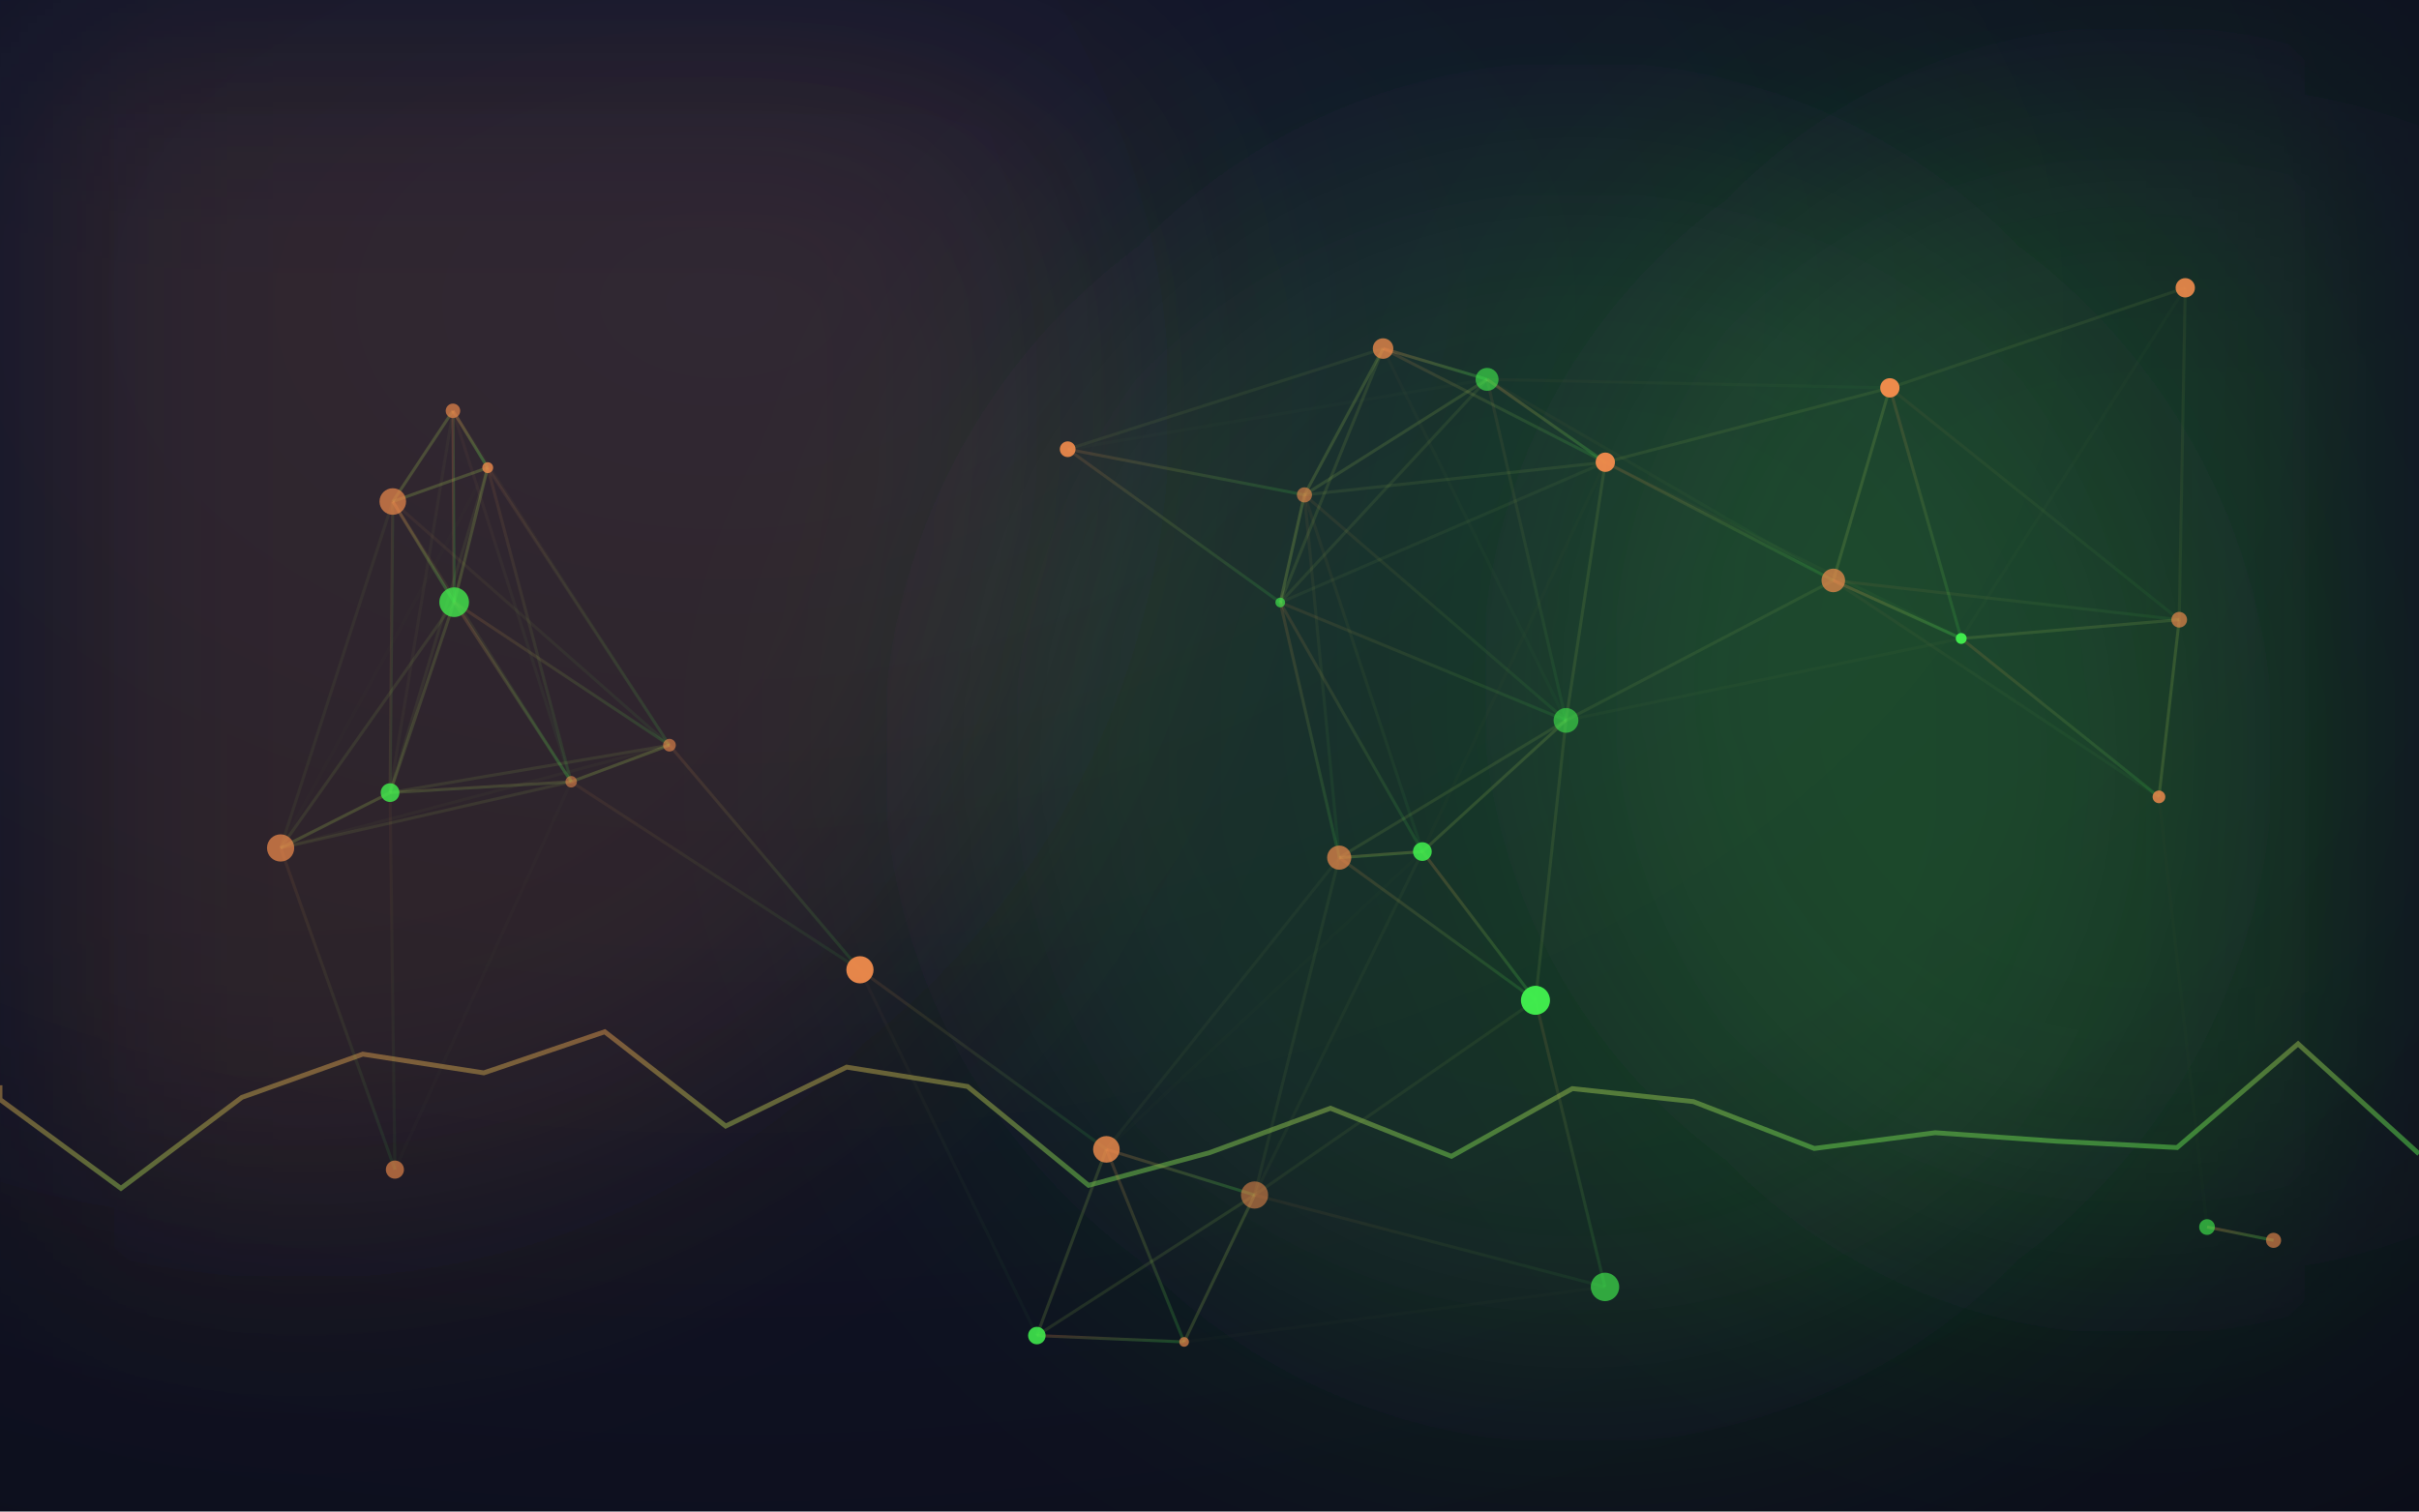
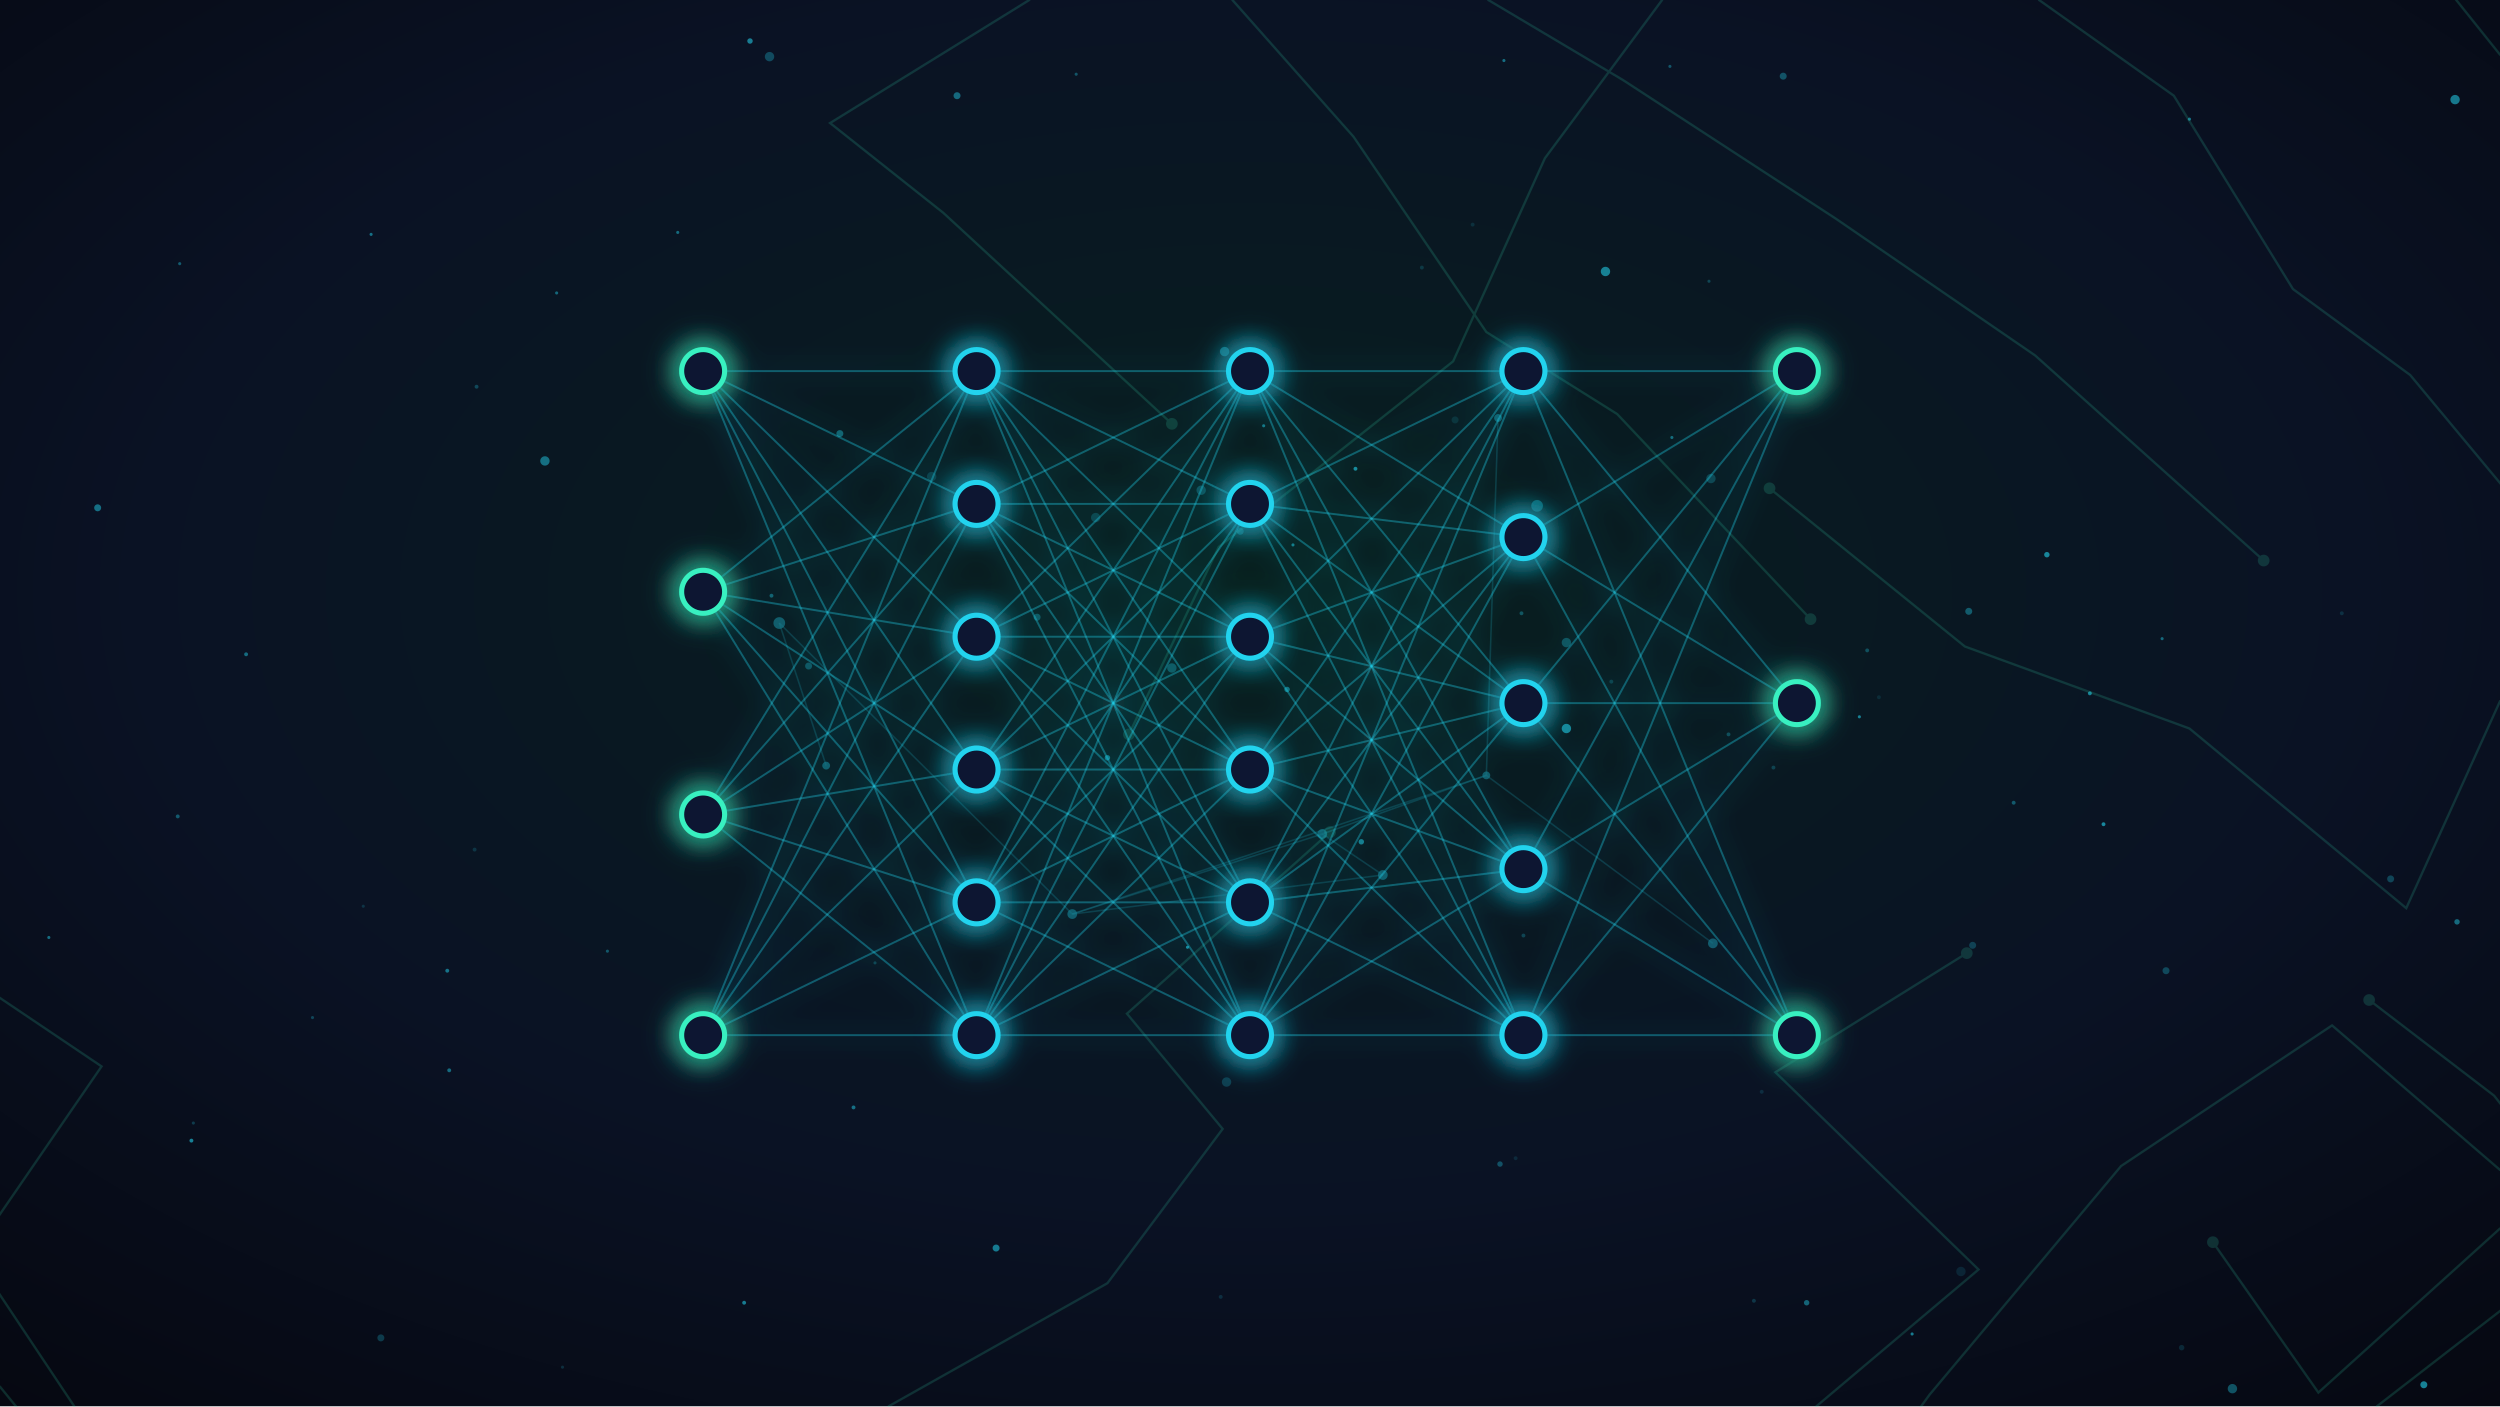
- <svg xmlns="http://www.w3.org/2000/svg" viewBox="0 0 800 500" role="img" aria-label="">
+ <svg xmlns="http://www.w3.org/2000/svg" viewBox="0 0 1280 720" width="1280" height="720">
  <defs>
-     <linearGradient id="lg" x1="0" y1="0" x2="1" y2="1">
-       <stop offset="0" stop-color="hsl(23 85% 62%)" />
-       <stop offset="1" stop-color="hsl(124 85% 60%)" />
+     <radialGradient id="bg" cx="50%" cy="42%" r="80%">
+       <stop offset="0%" stop-color="#07211f" />
+       <stop offset="55%" stop-color="#0a1224" />
+       <stop offset="100%" stop-color="#05070f" />
+     </radialGradient>
+     <linearGradient id="acc" x1="0" y1="0" x2="1" y2="1">
+       <stop offset="0%" stop-color="#38f0c0" />
+       <stop offset="50%" stop-color="#22d3ee" />
+       <stop offset="100%" stop-color="#3b82f6" />
    </linearGradient>
-     <radialGradient id="bg" cx="0.3" cy="0.2" r="1.1">
-       <stop offset="0" stop-color="#141830" />
-       <stop offset="1" stop-color="#0b0d18" />
-     </radialGradient>
-     <filter id="blur" x="-60%" y="-60%" width="220%" height="220%">
-       <feGaussianBlur stdDeviation="46" />
+     <linearGradient id="accV" x1="0" y1="0" x2="0" y2="1">
+       <stop offset="0%" stop-color="#38f0c0" />
+       <stop offset="100%" stop-color="#3b82f6" />
+     </linearGradient>
+     <filter id="glow" x="-60%" y="-60%" width="220%" height="220%">
+       <feGaussianBlur stdDeviation="6" result="b" />
+       <feMerge>
+         <feMergeNode in="b" />
+         <feMergeNode in="SourceGraphic" />
+       </feMerge>
+     </filter>
+     <filter id="softglow" x="-80%" y="-80%" width="260%" height="260%">
+       <feGaussianBlur stdDeviation="14" result="b" />
+       <feMerge>
+         <feMergeNode in="b" />
+         <feMergeNode in="SourceGraphic" />
+       </feMerge>
    </filter>
  </defs>
-   <rect width="800" height="500" fill="url(#bg)" />
-   <circle cx="522" cy="249" r="208" fill="hsl(124 85% 60%)" fill-opacity="0.13" filter="url(#blur)" />
-   <circle cx="99" cy="136" r="266" fill="hsl(23 85% 62%)" fill-opacity="0.13" filter="url(#blur)" />
-   <circle cx="708" cy="225" r="196" fill="hsl(124 85% 60%)" fill-opacity="0.13" filter="url(#blur)" />
-   <path d="M 0 359 L 0 363.7 L 40 393.1 L 80 363.0 L 120 348.7 L 160 354.9 L 200 341.3 L 240 372.5 L 280 353.0 L 320 359.4 L 360 392.1 L 400 381.3 L 440 366.6 L 480 382.5 L 520 360.1 L 560 364.4 L 600 379.9 L 640 374.7 L 680 377.5 L 720 379.6 L 760 345.3 L 800 381.7" fill="none" stroke="url(#lg)" stroke-opacity="0.5" stroke-width="1.6" />
-   <line x1="129.0" y1="262.2" x2="129.9" y2="165.9" stroke="url(#lg)" stroke-opacity="0.122" stroke-width="1" />
-   <line x1="129.0" y1="262.2" x2="188.9" y2="258.6" stroke="url(#lg)" stroke-opacity="0.204" stroke-width="1" />
-   <line x1="129.0" y1="262.2" x2="221.4" y2="246.5" stroke="url(#lg)" stroke-opacity="0.127" stroke-width="1" />
-   <line x1="129.0" y1="262.2" x2="161.3" y2="154.7" stroke="url(#lg)" stroke-opacity="0.085" stroke-width="1" />
-   <line x1="129.0" y1="262.2" x2="130.6" y2="386.9" stroke="url(#lg)" stroke-opacity="0.057" stroke-width="1" />
-   <line x1="129.0" y1="262.2" x2="149.8" y2="135.9" stroke="url(#lg)" stroke-opacity="0.050" stroke-width="1" />
-   <line x1="129.0" y1="262.2" x2="150.2" y2="199.2" stroke="url(#lg)" stroke-opacity="0.189" stroke-width="1" />
-   <line x1="129.0" y1="262.2" x2="92.8" y2="280.5" stroke="url(#lg)" stroke-opacity="0.248" stroke-width="1" />
-   <line x1="129.9" y1="165.9" x2="188.9" y2="258.6" stroke="url(#lg)" stroke-opacity="0.091" stroke-width="1" />
-   <line x1="129.9" y1="165.9" x2="221.4" y2="246.5" stroke="url(#lg)" stroke-opacity="0.064" stroke-width="1" />
-   <line x1="129.9" y1="165.9" x2="161.3" y2="154.7" stroke="url(#lg)" stroke-opacity="0.264" stroke-width="1" />
-   <line x1="129.9" y1="165.9" x2="149.8" y2="135.9" stroke="url(#lg)" stroke-opacity="0.258" stroke-width="1" />
-   <line x1="129.9" y1="165.9" x2="150.2" y2="199.2" stroke="url(#lg)" stroke-opacity="0.252" stroke-width="1" />
-   <line x1="129.9" y1="165.9" x2="92.8" y2="280.5" stroke="url(#lg)" stroke-opacity="0.067" stroke-width="1" />
-   <line x1="188.9" y1="258.6" x2="221.4" y2="246.5" stroke="url(#lg)" stroke-opacity="0.261" stroke-width="1" />
-   <line x1="188.9" y1="258.6" x2="161.3" y2="154.7" stroke="url(#lg)" stroke-opacity="0.096" stroke-width="1" />
-   <line x1="188.9" y1="258.6" x2="130.6" y2="386.9" stroke="url(#lg)" stroke-opacity="0.021" stroke-width="1" />
-   <line x1="188.9" y1="258.6" x2="149.8" y2="135.9" stroke="url(#lg)" stroke-opacity="0.048" stroke-width="1" />
-   <line x1="188.9" y1="258.6" x2="150.2" y2="199.2" stroke="url(#lg)" stroke-opacity="0.179" stroke-width="1" />
-   <line x1="188.9" y1="258.6" x2="92.8" y2="280.5" stroke="url(#lg)" stroke-opacity="0.117" stroke-width="1" />
-   <line x1="188.9" y1="258.6" x2="284.4" y2="320.8" stroke="url(#lg)" stroke-opacity="0.082" stroke-width="1" />
-   <line x1="648.6" y1="211.2" x2="517.9" y2="238.3" stroke="url(#lg)" stroke-opacity="0.037" stroke-width="1" />
-   <line x1="648.6" y1="211.2" x2="625.0" y2="128.3" stroke="url(#lg)" stroke-opacity="0.145" stroke-width="1" />
-   <line x1="648.6" y1="211.2" x2="606.3" y2="192.0" stroke="url(#lg)" stroke-opacity="0.235" stroke-width="1" />
-   <line x1="648.6" y1="211.2" x2="530.9" y2="152.9" stroke="url(#lg)" stroke-opacity="0.042" stroke-width="1" />
-   <line x1="648.6" y1="211.2" x2="714.0" y2="263.6" stroke="url(#lg)" stroke-opacity="0.150" stroke-width="1" />
-   <line x1="648.6" y1="211.2" x2="720.7" y2="205.0" stroke="url(#lg)" stroke-opacity="0.176" stroke-width="1" />
-   <line x1="648.6" y1="211.2" x2="722.7" y2="95.2" stroke="url(#lg)" stroke-opacity="0.028" stroke-width="1" />
-   <line x1="442.9" y1="283.7" x2="470.4" y2="281.7" stroke="url(#lg)" stroke-opacity="0.277" stroke-width="1" />
-   <line x1="442.9" y1="283.7" x2="414.9" y2="395.3" stroke="url(#lg)" stroke-opacity="0.079" stroke-width="1" />
-   <line x1="442.9" y1="283.7" x2="517.9" y2="238.3" stroke="url(#lg)" stroke-opacity="0.141" stroke-width="1" />
-   <line x1="442.9" y1="283.7" x2="423.4" y2="199.3" stroke="url(#lg)" stroke-opacity="0.144" stroke-width="1" />
-   <line x1="442.9" y1="283.7" x2="431.4" y2="163.7" stroke="url(#lg)" stroke-opacity="0.067" stroke-width="1" />
-   <line x1="442.9" y1="283.7" x2="365.9" y2="380.2" stroke="url(#lg)" stroke-opacity="0.060" stroke-width="1" />
-   <line x1="442.9" y1="283.7" x2="507.8" y2="330.9" stroke="url(#lg)" stroke-opacity="0.158" stroke-width="1" />
-   <line x1="221.4" y1="246.5" x2="161.3" y2="154.7" stroke="url(#lg)" stroke-opacity="0.091" stroke-width="1" />
-   <line x1="221.4" y1="246.5" x2="149.8" y2="135.9" stroke="url(#lg)" stroke-opacity="0.041" stroke-width="1" />
-   <line x1="221.4" y1="246.5" x2="150.2" y2="199.2" stroke="url(#lg)" stroke-opacity="0.146" stroke-width="1" />
-   <line x1="221.4" y1="246.5" x2="92.8" y2="280.5" stroke="url(#lg)" stroke-opacity="0.038" stroke-width="1" />
-   <line x1="221.4" y1="246.5" x2="284.4" y2="320.8" stroke="url(#lg)" stroke-opacity="0.119" stroke-width="1" />
-   <line x1="470.4" y1="281.7" x2="414.9" y2="395.3" stroke="url(#lg)" stroke-opacity="0.053" stroke-width="1" />
-   <line x1="470.4" y1="281.7" x2="517.9" y2="238.3" stroke="url(#lg)" stroke-opacity="0.194" stroke-width="1" />
-   <line x1="470.4" y1="281.7" x2="423.4" y2="199.3" stroke="url(#lg)" stroke-opacity="0.125" stroke-width="1" />
-   <line x1="470.4" y1="281.7" x2="530.9" y2="152.9" stroke="url(#lg)" stroke-opacity="0.017" stroke-width="1" />
-   <line x1="470.4" y1="281.7" x2="431.4" y2="163.7" stroke="url(#lg)" stroke-opacity="0.058" stroke-width="1" />
-   <line x1="470.4" y1="281.7" x2="365.9" y2="380.2" stroke="url(#lg)" stroke-opacity="0.015" stroke-width="1" />
-   <line x1="470.4" y1="281.7" x2="507.8" y2="330.9" stroke="url(#lg)" stroke-opacity="0.200" stroke-width="1" />
-   <line x1="391.6" y1="443.9" x2="530.8" y2="425.7" stroke="url(#lg)" stroke-opacity="0.022" stroke-width="1" />
-   <line x1="391.6" y1="443.9" x2="414.9" y2="395.3" stroke="url(#lg)" stroke-opacity="0.218" stroke-width="1" />
-   <line x1="391.6" y1="443.9" x2="342.9" y2="441.8" stroke="url(#lg)" stroke-opacity="0.229" stroke-width="1" />
-   <line x1="391.6" y1="443.9" x2="365.9" y2="380.2" stroke="url(#lg)" stroke-opacity="0.184" stroke-width="1" />
-   <line x1="161.3" y1="154.7" x2="149.8" y2="135.9" stroke="url(#lg)" stroke-opacity="0.290" stroke-width="1" />
-   <line x1="161.3" y1="154.7" x2="150.2" y2="199.2" stroke="url(#lg)" stroke-opacity="0.236" stroke-width="1" />
-   <line x1="161.3" y1="154.7" x2="92.8" y2="280.5" stroke="url(#lg)" stroke-opacity="0.015" stroke-width="1" />
-   <line x1="530.8" y1="425.7" x2="414.9" y2="395.3" stroke="url(#lg)" stroke-opacity="0.068" stroke-width="1" />
-   <line x1="530.8" y1="425.7" x2="507.8" y2="330.9" stroke="url(#lg)" stroke-opacity="0.119" stroke-width="1" />
-   <line x1="130.6" y1="386.9" x2="92.8" y2="280.5" stroke="url(#lg)" stroke-opacity="0.084" stroke-width="1" />
-   <line x1="414.9" y1="395.3" x2="342.9" y2="441.8" stroke="url(#lg)" stroke-opacity="0.146" stroke-width="1" />
-   <line x1="414.9" y1="395.3" x2="365.9" y2="380.2" stroke="url(#lg)" stroke-opacity="0.224" stroke-width="1" />
-   <line x1="414.9" y1="395.3" x2="507.8" y2="330.9" stroke="url(#lg)" stroke-opacity="0.084" stroke-width="1" />
-   <line x1="517.9" y1="238.3" x2="491.8" y2="125.5" stroke="url(#lg)" stroke-opacity="0.078" stroke-width="1" />
-   <line x1="517.9" y1="238.3" x2="457.4" y2="115.3" stroke="url(#lg)" stroke-opacity="0.029" stroke-width="1" />
-   <line x1="517.9" y1="238.3" x2="606.3" y2="192.0" stroke="url(#lg)" stroke-opacity="0.114" stroke-width="1" />
-   <line x1="517.9" y1="238.3" x2="423.4" y2="199.3" stroke="url(#lg)" stroke-opacity="0.108" stroke-width="1" />
-   <line x1="517.9" y1="238.3" x2="530.9" y2="152.9" stroke="url(#lg)" stroke-opacity="0.144" stroke-width="1" />
-   <line x1="517.9" y1="238.3" x2="431.4" y2="163.7" stroke="url(#lg)" stroke-opacity="0.081" stroke-width="1" />
-   <line x1="517.9" y1="238.3" x2="507.8" y2="330.9" stroke="url(#lg)" stroke-opacity="0.129" stroke-width="1" />
-   <line x1="625.0" y1="128.3" x2="491.8" y2="125.5" stroke="url(#lg)" stroke-opacity="0.038" stroke-width="1" />
-   <line x1="625.0" y1="128.3" x2="606.3" y2="192.0" stroke="url(#lg)" stroke-opacity="0.189" stroke-width="1" />
-   <line x1="625.0" y1="128.3" x2="530.9" y2="152.9" stroke="url(#lg)" stroke-opacity="0.120" stroke-width="1" />
-   <line x1="625.0" y1="128.3" x2="720.7" y2="205.0" stroke="url(#lg)" stroke-opacity="0.062" stroke-width="1" />
-   <line x1="625.0" y1="128.3" x2="722.7" y2="95.2" stroke="url(#lg)" stroke-opacity="0.106" stroke-width="1" />
-   <line x1="353.1" y1="148.6" x2="491.8" y2="125.5" stroke="url(#lg)" stroke-opacity="0.021" stroke-width="1" />
-   <line x1="353.1" y1="148.6" x2="457.4" y2="115.3" stroke="url(#lg)" stroke-opacity="0.092" stroke-width="1" />
-   <line x1="353.1" y1="148.6" x2="423.4" y2="199.3" stroke="url(#lg)" stroke-opacity="0.143" stroke-width="1" />
-   <line x1="353.1" y1="148.6" x2="431.4" y2="163.7" stroke="url(#lg)" stroke-opacity="0.159" stroke-width="1" />
-   <line x1="342.9" y1="441.8" x2="365.9" y2="380.2" stroke="url(#lg)" stroke-opacity="0.191" stroke-width="1" />
-   <line x1="342.9" y1="441.8" x2="284.4" y2="320.8" stroke="url(#lg)" stroke-opacity="0.035" stroke-width="1" />
-   <line x1="149.8" y1="135.9" x2="150.2" y2="199.2" stroke="url(#lg)" stroke-opacity="0.196" stroke-width="1" />
-   <line x1="751.9" y1="410.3" x2="729.9" y2="405.9" stroke="url(#lg)" stroke-opacity="0.289" stroke-width="1" />
-   <line x1="491.8" y1="125.5" x2="457.4" y2="115.3" stroke="url(#lg)" stroke-opacity="0.259" stroke-width="1" />
-   <line x1="491.8" y1="125.5" x2="606.3" y2="192.0" stroke="url(#lg)" stroke-opacity="0.040" stroke-width="1" />
-   <line x1="491.8" y1="125.5" x2="423.4" y2="199.3" stroke="url(#lg)" stroke-opacity="0.112" stroke-width="1" />
-   <line x1="491.8" y1="125.5" x2="530.9" y2="152.9" stroke="url(#lg)" stroke-opacity="0.232" stroke-width="1" />
-   <line x1="491.8" y1="125.5" x2="431.4" y2="163.7" stroke="url(#lg)" stroke-opacity="0.178" stroke-width="1" />
-   <line x1="457.4" y1="115.3" x2="423.4" y2="199.3" stroke="url(#lg)" stroke-opacity="0.135" stroke-width="1" />
-   <line x1="457.4" y1="115.3" x2="530.9" y2="152.9" stroke="url(#lg)" stroke-opacity="0.153" stroke-width="1" />
-   <line x1="457.4" y1="115.3" x2="431.4" y2="163.7" stroke="url(#lg)" stroke-opacity="0.215" stroke-width="1" />
-   <line x1="606.3" y1="192.0" x2="530.9" y2="152.9" stroke="url(#lg)" stroke-opacity="0.147" stroke-width="1" />
-   <line x1="606.3" y1="192.0" x2="714.0" y2="263.6" stroke="url(#lg)" stroke-opacity="0.047" stroke-width="1" />
-   <line x1="606.3" y1="192.0" x2="720.7" y2="205.0" stroke="url(#lg)" stroke-opacity="0.079" stroke-width="1" />
-   <line x1="423.4" y1="199.3" x2="530.9" y2="152.9" stroke="url(#lg)" stroke-opacity="0.075" stroke-width="1" />
-   <line x1="423.4" y1="199.3" x2="431.4" y2="163.7" stroke="url(#lg)" stroke-opacity="0.257" stroke-width="1" />
-   <line x1="530.9" y1="152.9" x2="431.4" y2="163.7" stroke="url(#lg)" stroke-opacity="0.113" stroke-width="1" />
-   <line x1="150.2" y1="199.2" x2="92.8" y2="280.5" stroke="url(#lg)" stroke-opacity="0.114" stroke-width="1" />
-   <line x1="714.0" y1="263.6" x2="729.9" y2="405.9" stroke="url(#lg)" stroke-opacity="0.015" stroke-width="1" />
-   <line x1="714.0" y1="263.6" x2="720.7" y2="205.0" stroke="url(#lg)" stroke-opacity="0.206" stroke-width="1" />
-   <line x1="365.9" y1="380.2" x2="284.4" y2="320.8" stroke="url(#lg)" stroke-opacity="0.111" stroke-width="1" />
-   <line x1="720.7" y1="205.0" x2="722.7" y2="95.2" stroke="url(#lg)" stroke-opacity="0.091" stroke-width="1" />
-   <circle cx="129.0" cy="262.2" r="3.1" fill="hsl(124 85% 60%)" fill-opacity="0.80" />
-   <circle cx="129.9" cy="165.9" r="4.4" fill="hsl(23 85% 62%)" fill-opacity="0.69" />
-   <circle cx="188.9" cy="258.6" r="1.9" fill="hsl(23 85% 62%)" fill-opacity="0.55" />
-   <circle cx="648.6" cy="211.2" r="1.8" fill="hsl(124 85% 60%)" fill-opacity="0.96" />
-   <circle cx="442.9" cy="283.7" r="4.0" fill="hsl(23 85% 62%)" fill-opacity="0.70" />
-   <circle cx="221.4" cy="246.5" r="2.1" fill="hsl(23 85% 62%)" fill-opacity="0.61" />
-   <circle cx="470.4" cy="281.7" r="3.1" fill="hsl(124 85% 60%)" fill-opacity="0.86" />
-   <circle cx="391.6" cy="443.9" r="1.6" fill="hsl(23 85% 62%)" fill-opacity="0.68" />
-   <circle cx="161.3" cy="154.7" r="1.8" fill="hsl(23 85% 62%)" fill-opacity="0.79" />
-   <circle cx="530.8" cy="425.7" r="4.7" fill="hsl(124 85% 60%)" fill-opacity="0.64" />
-   <circle cx="130.6" cy="386.9" r="3.0" fill="hsl(23 85% 62%)" fill-opacity="0.64" />
-   <circle cx="414.9" cy="395.3" r="4.5" fill="hsl(23 85% 62%)" fill-opacity="0.55" />
-   <circle cx="517.9" cy="238.3" r="4.1" fill="hsl(124 85% 60%)" fill-opacity="0.58" />
-   <circle cx="625.0" cy="128.3" r="3.2" fill="hsl(23 85% 62%)" fill-opacity="0.99" />
-   <circle cx="353.1" cy="148.6" r="2.6" fill="hsl(23 85% 62%)" fill-opacity="0.91" />
-   <circle cx="342.9" cy="441.8" r="2.9" fill="hsl(124 85% 60%)" fill-opacity="0.86" />
-   <circle cx="149.8" cy="135.9" r="2.4" fill="hsl(23 85% 62%)" fill-opacity="0.68" />
-   <circle cx="751.9" cy="410.3" r="2.5" fill="hsl(23 85% 62%)" fill-opacity="0.62" />
-   <circle cx="491.8" cy="125.5" r="3.8" fill="hsl(124 85% 60%)" fill-opacity="0.60" />
-   <circle cx="457.4" cy="115.3" r="3.4" fill="hsl(23 85% 62%)" fill-opacity="0.76" />
-   <circle cx="606.3" cy="192.0" r="3.9" fill="hsl(23 85% 62%)" fill-opacity="0.71" />
-   <circle cx="423.4" cy="199.3" r="1.6" fill="hsl(124 85% 60%)" fill-opacity="0.65" />
-   <circle cx="530.9" cy="152.9" r="3.2" fill="hsl(23 85% 62%)" fill-opacity="0.96" />
-   <circle cx="431.4" cy="163.7" r="2.5" fill="hsl(23 85% 62%)" fill-opacity="0.61" />
-   <circle cx="150.2" cy="199.2" r="4.9" fill="hsl(124 85% 60%)" fill-opacity="0.77" />
-   <circle cx="714.0" cy="263.6" r="2.1" fill="hsl(23 85% 62%)" fill-opacity="0.83" />
-   <circle cx="365.9" cy="380.2" r="4.4" fill="hsl(23 85% 62%)" fill-opacity="0.81" />
-   <circle cx="729.9" cy="405.9" r="2.6" fill="hsl(124 85% 60%)" fill-opacity="0.62" />
-   <circle cx="92.8" cy="280.5" r="4.5" fill="hsl(23 85% 62%)" fill-opacity="0.71" />
-   <circle cx="720.7" cy="205.0" r="2.6" fill="hsl(23 85% 62%)" fill-opacity="0.67" />
-   <circle cx="507.8" cy="330.9" r="4.8" fill="hsl(124 85% 60%)" fill-opacity="0.96" />
-   <circle cx="722.7" cy="95.2" r="3.2" fill="hsl(23 85% 62%)" fill-opacity="0.90" />
-   <circle cx="284.4" cy="320.8" r="4.5" fill="hsl(23 85% 62%)" fill-opacity="0.95" />
+   <rect width="1280" height="720" fill="url(#bg)" />
+   <g fill="#22d3ee">
+     <circle cx="25" cy="480" r="0.8" opacity="0.48" />
+     <circle cx="288" cy="700" r="0.8" opacity="0.17" />
+     <circle cx="230" cy="548" r="1" opacity="0.46" />
+     <circle cx="285" cy="150" r="0.8" opacity="0.43" />
+     <circle cx="279" cy="236" r="2.4" opacity="0.47" />
+     <circle cx="1077" cy="422" r="1" opacity="0.6" />
+     <circle cx="190" cy="120" r="0.8" opacity="0.49" />
+     <circle cx="825" cy="349" r="1" opacity="0.2" />
+     <circle cx="802" cy="373" r="2.4" opacity="0.58" />
+     <circle cx="430" cy="222" r="1.8" opacity="0.39" />
+     <circle cx="1121" cy="61" r="0.8" opacity="0.52" />
+     <circle cx="728" cy="137" r="1" opacity="0.17" />
+     <circle cx="770" cy="31" r="0.8" opacity="0.47" />
+     <circle cx="898" cy="666" r="1" opacity="0.2" />
+     <circle cx="885" cy="376" r="1" opacity="0.27" />
+     <circle cx="448" cy="493" r="0.8" opacity="0.23" />
+     <circle cx="600" cy="342" r="2.4" opacity="0.3" />
+     <circle cx="647" cy="218" r="0.8" opacity="0.49" />
+     <circle cx="627" cy="180" r="2.4" opacity="0.41" />
+     <circle cx="1117" cy="690" r="1.4" opacity="0.15" />
+     <circle cx="394" cy="29" r="2.4" opacity="0.29" />
+     <circle cx="195" cy="685" r="1.8" opacity="0.24" />
+     <circle cx="625" cy="664" r="1" opacity="0.16" />
+     <circle cx="414" cy="341" r="1.8" opacity="0.3" />
+     <circle cx="99" cy="575" r="0.8" opacity="0.23" />
+     <circle cx="244" cy="198" r="1" opacity="0.27" />
+     <circle cx="311" cy="487" r="0.8" opacity="0.35" />
+     <circle cx="1048" cy="284" r="1.4" opacity="0.59" />
+     <circle cx="1004" cy="651" r="2.4" opacity="0.12" />
+     <circle cx="229" cy="497" r="1" opacity="0.5" />
+     <circle cx="1241" cy="709" r="1.8" opacity="0.59" />
+     <circle cx="50" cy="260" r="1.8" opacity="0.48" />
+     <circle cx="962" cy="357" r="1" opacity="0.11" />
+     <circle cx="768" cy="596" r="1.4" opacity="0.32" />
+     <circle cx="92" cy="135" r="0.8" opacity="0.38" />
+     <circle cx="1257" cy="51" r="2.4" opacity="0.54" />
+     <circle cx="395" cy="305" r="1" opacity="0.38" />
+     <circle cx="1143" cy="711" r="2.4" opacity="0.36" />
+     <circle cx="1031" cy="411" r="1" opacity="0.36" />
+     <circle cx="1258" cy="472" r="1.4" opacity="0.46" />
+     <circle cx="956" cy="333" r="1" opacity="0.29" />
+     <circle cx="1070" cy="355" r="1" opacity="0.57" />
+     <circle cx="776" cy="593" r="1" opacity="0.12" />
+     <circle cx="243" cy="435" r="1" opacity="0.17" />
+     <circle cx="779" cy="314" r="1" opacity="0.31" />
+     <circle cx="628" cy="554" r="2.4" opacity="0.22" />
+     <circle cx="551" cy="38" r="0.8" opacity="0.34" />
+     <circle cx="561" cy="265" r="2.4" opacity="0.2" />
+     <circle cx="745" cy="215" r="1.8" opacity="0.12" />
+     <circle cx="908" cy="393" r="1" opacity="0.22" />
+     <circle cx="659" cy="353" r="1.4" opacity="0.45" />
+     <circle cx="754" cy="115" r="1" opacity="0.13" />
+     <circle cx="510" cy="639" r="1.8" opacity="0.54" />
+     <circle cx="925" cy="667" r="1.4" opacity="0.43" />
+     <circle cx="855" cy="34" r="0.8" opacity="0.34" />
+     <circle cx="608" cy="485" r="0.8" opacity="0.59" />
+     <circle cx="567" cy="388" r="1.4" opacity="0.48" />
+     <circle cx="615" cy="251" r="2.4" opacity="0.25" />
+     <circle cx="477" cy="244" r="2.4" opacity="0.17" />
+     <circle cx="1107" cy="327" r="0.8" opacity="0.44" />
+     <circle cx="384" cy="21" r="1.4" opacity="0.55" />
+     <circle cx="1008" cy="313" r="1.8" opacity="0.36" />
+     <circle cx="531" cy="316" r="1.8" opacity="0.3" />
+     <circle cx="437" cy="567" r="1" opacity="0.48" />
+     <circle cx="98" cy="584" r="1" opacity="0.58" />
+     <circle cx="490" cy="49" r="1.8" opacity="0.44" />
+     <circle cx="662" cy="279" r="0.8" opacity="0.5" />
+     <circle cx="126" cy="335" r="1" opacity="0.46" />
+     <circle cx="875" cy="144" r="0.8" opacity="0.25" />
+     <circle cx="91" cy="418" r="1" opacity="0.37" />
+     <circle cx="902" cy="559" r="1" opacity="0.14" />
+     <circle cx="1010" cy="484" r="1.8" opacity="0.24" />
+     <circle cx="979" cy="683" r="0.8" opacity="0.55" />
+     <circle cx="694" cy="240" r="1" opacity="0.6" />
+     <circle cx="952" cy="367" r="0.8" opacity="0.57" />
+     <circle cx="802" cy="329" r="2.4" opacity="0.29" />
+     <circle cx="856" cy="224" r="0.8" opacity="0.44" />
+     <circle cx="913" cy="39" r="1.8" opacity="0.33" />
+     <circle cx="822" cy="139" r="2.4" opacity="0.56" />
+     <circle cx="876" cy="245" r="2.4" opacity="0.23" />
+     <circle cx="186" cy="464" r="0.8" opacity="0.17" />
+     <circle cx="1199" cy="314" r="1" opacity="0.16" />
+     <circle cx="780" cy="479" r="1" opacity="0.24" />
+     <circle cx="697" cy="431" r="1.4" opacity="0.52" />
+     <circle cx="1224" cy="450" r="1.8" opacity="0.27" />
+     <circle cx="381" cy="667" r="1" opacity="0.55" />
+     <circle cx="347" cy="119" r="0.8" opacity="0.45" />
+     <circle cx="635" cy="272" r="1.8" opacity="0.32" />
+     <circle cx="160" cy="521" r="0.8" opacity="0.27" />
+     <circle cx="1109" cy="497" r="1.8" opacity="0.28" />
+   </g>
+   <g stroke="#38f0c0" stroke-width="1.2" fill="none" opacity="0.16" stroke-linecap="round">
+     <path d="M 455 720 L 567 657 L 626 578 L 577 519 L 681 426" />
+     <circle cx="681" cy="426" r="3" fill="#38f0c0" stroke="none" />
+     <path d="M 527 0 L 425 63 L 483 109 L 600 217" />
+     <circle cx="600" cy="217" r="3" fill="#38f0c0" stroke="none" />
+     <path d="M 1280 28 L 1232 -32 L 1117 -126 L 1018 -214 L 953 -315" />
+     <circle cx="953" cy="-315" r="3" fill="#38f0c0" stroke="none" />
+     <path d="M 762 0 L 831 41 L 940 112 L 1042 182 L 1159 287" />
+     <circle cx="1159" cy="287" r="3" fill="#38f0c0" stroke="none" />
+     <path d="M 0 710 L 87 817 L 133 765 L 196 838" />
+     <circle cx="196" cy="838" r="3" fill="#38f0c0" stroke="none" />
+     <path d="M 1280 629 L 1187 713 L 1133 636" />
+     <circle cx="1133" cy="636" r="3" fill="#38f0c0" stroke="none" />
+     <path d="M 1217 720 L 1332 631 L 1277 561 L 1213 512" />
+     <circle cx="1213" cy="512" r="3" fill="#38f0c0" stroke="none" />
+     <path d="M 1280 599 L 1194 525 L 1086 597 L 988 714 L 921 806" />
+     <circle cx="921" cy="806" r="3" fill="#38f0c0" stroke="none" />
+     <path d="M 930 720 L 1013 650 L 909 549 L 1007 488" />
+     <circle cx="1007" cy="488" r="3" fill="#38f0c0" stroke="none" />
+     <path d="M 1044 0 L 1113 49 L 1174 148 L 1234 192 L 1323 299" />
+     <circle cx="1323" cy="299" r="3" fill="#38f0c0" stroke="none" />
+     <path d="M 1280 359 L 1232 465 L 1121 373 L 1006 331 L 906 250" />
+     <circle cx="906" cy="250" r="3" fill="#38f0c0" stroke="none" />
+     <path d="M 38 720 L -14 642 L 52 546 L -46 480 L -145 410" />
+     <circle cx="-145" cy="410" r="3" fill="#38f0c0" stroke="none" />
+     <path d="M 631 0 L 693 70 L 761 170 L 828 212 L 927 317" />
+     <circle cx="927" cy="317" r="3" fill="#38f0c0" stroke="none" />
+     <path d="M 851 0 L 791 81 L 744 185 L 624 280 L 578 376" />
+     <circle cx="578" cy="376" r="3" fill="#38f0c0" stroke="none" />
+   </g>
+   <g opacity="0.5">
+     <line x1="423.0" y1="392.0" x2="399.0" y2="319.0" stroke="#22d3ee" stroke-width="0.8" opacity="0.35" />
+     <line x1="399.0" y1="319.0" x2="549.0" y2="468.0" stroke="#22d3ee" stroke-width="0.8" opacity="0.35" />
+     <line x1="708.0" y1="448.0" x2="677.0" y2="427.0" stroke="#22d3ee" stroke-width="0.8" opacity="0.35" />
+     <line x1="708.0" y1="448.0" x2="549.0" y2="468.0" stroke="#22d3ee" stroke-width="0.8" opacity="0.35" />
+     <line x1="677.0" y1="427.0" x2="549.0" y2="468.0" stroke="#22d3ee" stroke-width="0.8" opacity="0.35" />
+     <line x1="677.0" y1="427.0" x2="761.0" y2="397.0" stroke="#22d3ee" stroke-width="0.8" opacity="0.35" />
+     <line x1="767.0" y1="214.0" x2="761.0" y2="397.0" stroke="#22d3ee" stroke-width="0.8" opacity="0.35" />
+     <line x1="549.0" y1="468.0" x2="761.0" y2="397.0" stroke="#22d3ee" stroke-width="0.8" opacity="0.35" />
+     <line x1="761.0" y1="397.0" x2="877.0" y2="483.0" stroke="#22d3ee" stroke-width="0.8" opacity="0.35" />
+     <circle cx="423.0" cy="392.0" r="2" fill="#22d3ee" opacity="0.7" />
+     <circle cx="399.0" cy="319.0" r="3" fill="#22d3ee" opacity="0.7" />
+     <circle cx="708.0" cy="448.0" r="2.5" fill="#22d3ee" opacity="0.7" />
+     <circle cx="677.0" cy="427.0" r="2.5" fill="#22d3ee" opacity="0.7" />
+     <circle cx="767.0" cy="214.0" r="2" fill="#22d3ee" opacity="0.7" />
+     <circle cx="549.0" cy="468.0" r="2.5" fill="#22d3ee" opacity="0.7" />
+     <circle cx="761.0" cy="397.0" r="2" fill="#22d3ee" opacity="0.7" />
+     <circle cx="787.0" cy="259.0" r="3" fill="#22d3ee" opacity="0.7" />
+     <circle cx="877.0" cy="483.0" r="2.5" fill="#22d3ee" opacity="0.7" />
+   </g>
+   <g filter="url(#glow)">
+     <g>
+       <line x1="360" y1="190" x2="500" y2="190" stroke="#22d3ee" stroke-width="1" opacity="0.35" />
+       <line x1="360" y1="190" x2="500" y2="258" stroke="#22d3ee" stroke-width="1" opacity="0.35" />
+       <line x1="360" y1="190" x2="500" y2="326" stroke="#22d3ee" stroke-width="1" opacity="0.35" />
+       <line x1="360" y1="190" x2="500" y2="394" stroke="#22d3ee" stroke-width="1" opacity="0.35" />
+       <line x1="360" y1="190" x2="500" y2="462" stroke="#22d3ee" stroke-width="1" opacity="0.35" />
+       <line x1="360" y1="190" x2="500" y2="530" stroke="#22d3ee" stroke-width="1" opacity="0.35" />
+       <line x1="360" y1="303" x2="500" y2="190" stroke="#22d3ee" stroke-width="1" opacity="0.35" />
+       <line x1="360" y1="303" x2="500" y2="258" stroke="#22d3ee" stroke-width="1" opacity="0.35" />
+       <line x1="360" y1="303" x2="500" y2="326" stroke="#22d3ee" stroke-width="1" opacity="0.35" />
+       <line x1="360" y1="303" x2="500" y2="394" stroke="#22d3ee" stroke-width="1" opacity="0.35" />
+       <line x1="360" y1="303" x2="500" y2="462" stroke="#22d3ee" stroke-width="1" opacity="0.35" />
+       <line x1="360" y1="303" x2="500" y2="530" stroke="#22d3ee" stroke-width="1" opacity="0.35" />
+       <line x1="360" y1="417" x2="500" y2="190" stroke="#22d3ee" stroke-width="1" opacity="0.35" />
+       <line x1="360" y1="417" x2="500" y2="258" stroke="#22d3ee" stroke-width="1" opacity="0.35" />
+       <line x1="360" y1="417" x2="500" y2="326" stroke="#22d3ee" stroke-width="1" opacity="0.35" />
+       <line x1="360" y1="417" x2="500" y2="394" stroke="#22d3ee" stroke-width="1" opacity="0.35" />
+       <line x1="360" y1="417" x2="500" y2="462" stroke="#22d3ee" stroke-width="1" opacity="0.35" />
+       <line x1="360" y1="417" x2="500" y2="530" stroke="#22d3ee" stroke-width="1" opacity="0.35" />
+       <line x1="360" y1="530" x2="500" y2="190" stroke="#22d3ee" stroke-width="1" opacity="0.35" />
+       <line x1="360" y1="530" x2="500" y2="258" stroke="#22d3ee" stroke-width="1" opacity="0.35" />
+       <line x1="360" y1="530" x2="500" y2="326" stroke="#22d3ee" stroke-width="1" opacity="0.35" />
+       <line x1="360" y1="530" x2="500" y2="394" stroke="#22d3ee" stroke-width="1" opacity="0.35" />
+       <line x1="360" y1="530" x2="500" y2="462" stroke="#22d3ee" stroke-width="1" opacity="0.35" />
+       <line x1="360" y1="530" x2="500" y2="530" stroke="#22d3ee" stroke-width="1" opacity="0.35" />
+       <line x1="500" y1="190" x2="640" y2="190" stroke="#22d3ee" stroke-width="1" opacity="0.35" />
+       <line x1="500" y1="190" x2="640" y2="258" stroke="#22d3ee" stroke-width="1" opacity="0.35" />
+       <line x1="500" y1="190" x2="640" y2="326" stroke="#22d3ee" stroke-width="1" opacity="0.35" />
+       <line x1="500" y1="190" x2="640" y2="394" stroke="#22d3ee" stroke-width="1" opacity="0.35" />
+       <line x1="500" y1="190" x2="640" y2="462" stroke="#22d3ee" stroke-width="1" opacity="0.35" />
+       <line x1="500" y1="190" x2="640" y2="530" stroke="#22d3ee" stroke-width="1" opacity="0.35" />
+       <line x1="500" y1="258" x2="640" y2="190" stroke="#22d3ee" stroke-width="1" opacity="0.35" />
+       <line x1="500" y1="258" x2="640" y2="258" stroke="#22d3ee" stroke-width="1" opacity="0.35" />
+       <line x1="500" y1="258" x2="640" y2="326" stroke="#22d3ee" stroke-width="1" opacity="0.35" />
+       <line x1="500" y1="258" x2="640" y2="394" stroke="#22d3ee" stroke-width="1" opacity="0.35" />
+       <line x1="500" y1="258" x2="640" y2="462" stroke="#22d3ee" stroke-width="1" opacity="0.35" />
+       <line x1="500" y1="258" x2="640" y2="530" stroke="#22d3ee" stroke-width="1" opacity="0.35" />
+       <line x1="500" y1="326" x2="640" y2="190" stroke="#22d3ee" stroke-width="1" opacity="0.35" />
+       <line x1="500" y1="326" x2="640" y2="258" stroke="#22d3ee" stroke-width="1" opacity="0.35" />
+       <line x1="500" y1="326" x2="640" y2="326" stroke="#22d3ee" stroke-width="1" opacity="0.35" />
+       <line x1="500" y1="326" x2="640" y2="394" stroke="#22d3ee" stroke-width="1" opacity="0.35" />
+       <line x1="500" y1="326" x2="640" y2="462" stroke="#22d3ee" stroke-width="1" opacity="0.35" />
+       <line x1="500" y1="326" x2="640" y2="530" stroke="#22d3ee" stroke-width="1" opacity="0.35" />
+       <line x1="500" y1="394" x2="640" y2="190" stroke="#22d3ee" stroke-width="1" opacity="0.35" />
+       <line x1="500" y1="394" x2="640" y2="258" stroke="#22d3ee" stroke-width="1" opacity="0.35" />
+       <line x1="500" y1="394" x2="640" y2="326" stroke="#22d3ee" stroke-width="1" opacity="0.35" />
+       <line x1="500" y1="394" x2="640" y2="394" stroke="#22d3ee" stroke-width="1" opacity="0.35" />
+       <line x1="500" y1="394" x2="640" y2="462" stroke="#22d3ee" stroke-width="1" opacity="0.35" />
+       <line x1="500" y1="394" x2="640" y2="530" stroke="#22d3ee" stroke-width="1" opacity="0.35" />
+       <line x1="500" y1="462" x2="640" y2="190" stroke="#22d3ee" stroke-width="1" opacity="0.35" />
+       <line x1="500" y1="462" x2="640" y2="258" stroke="#22d3ee" stroke-width="1" opacity="0.35" />
+       <line x1="500" y1="462" x2="640" y2="326" stroke="#22d3ee" stroke-width="1" opacity="0.35" />
+       <line x1="500" y1="462" x2="640" y2="394" stroke="#22d3ee" stroke-width="1" opacity="0.35" />
+       <line x1="500" y1="462" x2="640" y2="462" stroke="#22d3ee" stroke-width="1" opacity="0.35" />
+       <line x1="500" y1="462" x2="640" y2="530" stroke="#22d3ee" stroke-width="1" opacity="0.35" />
+       <line x1="500" y1="530" x2="640" y2="190" stroke="#22d3ee" stroke-width="1" opacity="0.35" />
+       <line x1="500" y1="530" x2="640" y2="258" stroke="#22d3ee" stroke-width="1" opacity="0.35" />
+       <line x1="500" y1="530" x2="640" y2="326" stroke="#22d3ee" stroke-width="1" opacity="0.35" />
+       <line x1="500" y1="530" x2="640" y2="394" stroke="#22d3ee" stroke-width="1" opacity="0.35" />
+       <line x1="500" y1="530" x2="640" y2="462" stroke="#22d3ee" stroke-width="1" opacity="0.35" />
+       <line x1="500" y1="530" x2="640" y2="530" stroke="#22d3ee" stroke-width="1" opacity="0.35" />
+       <line x1="640" y1="190" x2="780" y2="190" stroke="#22d3ee" stroke-width="1" opacity="0.35" />
+       <line x1="640" y1="190" x2="780" y2="275" stroke="#22d3ee" stroke-width="1" opacity="0.35" />
+       <line x1="640" y1="190" x2="780" y2="360" stroke="#22d3ee" stroke-width="1" opacity="0.35" />
+       <line x1="640" y1="190" x2="780" y2="445" stroke="#22d3ee" stroke-width="1" opacity="0.35" />
+       <line x1="640" y1="190" x2="780" y2="530" stroke="#22d3ee" stroke-width="1" opacity="0.35" />
+       <line x1="640" y1="258" x2="780" y2="190" stroke="#22d3ee" stroke-width="1" opacity="0.35" />
+       <line x1="640" y1="258" x2="780" y2="275" stroke="#22d3ee" stroke-width="1" opacity="0.35" />
+       <line x1="640" y1="258" x2="780" y2="360" stroke="#22d3ee" stroke-width="1" opacity="0.35" />
+       <line x1="640" y1="258" x2="780" y2="445" stroke="#22d3ee" stroke-width="1" opacity="0.35" />
+       <line x1="640" y1="258" x2="780" y2="530" stroke="#22d3ee" stroke-width="1" opacity="0.35" />
+       <line x1="640" y1="326" x2="780" y2="190" stroke="#22d3ee" stroke-width="1" opacity="0.35" />
+       <line x1="640" y1="326" x2="780" y2="275" stroke="#22d3ee" stroke-width="1" opacity="0.35" />
+       <line x1="640" y1="326" x2="780" y2="360" stroke="#22d3ee" stroke-width="1" opacity="0.35" />
+       <line x1="640" y1="326" x2="780" y2="445" stroke="#22d3ee" stroke-width="1" opacity="0.35" />
+       <line x1="640" y1="326" x2="780" y2="530" stroke="#22d3ee" stroke-width="1" opacity="0.35" />
+       <line x1="640" y1="394" x2="780" y2="190" stroke="#22d3ee" stroke-width="1" opacity="0.35" />
+       <line x1="640" y1="394" x2="780" y2="275" stroke="#22d3ee" stroke-width="1" opacity="0.35" />
+       <line x1="640" y1="394" x2="780" y2="360" stroke="#22d3ee" stroke-width="1" opacity="0.35" />
+       <line x1="640" y1="394" x2="780" y2="445" stroke="#22d3ee" stroke-width="1" opacity="0.35" />
+       <line x1="640" y1="394" x2="780" y2="530" stroke="#22d3ee" stroke-width="1" opacity="0.35" />
+       <line x1="640" y1="462" x2="780" y2="190" stroke="#22d3ee" stroke-width="1" opacity="0.35" />
+       <line x1="640" y1="462" x2="780" y2="275" stroke="#22d3ee" stroke-width="1" opacity="0.35" />
+       <line x1="640" y1="462" x2="780" y2="360" stroke="#22d3ee" stroke-width="1" opacity="0.35" />
+       <line x1="640" y1="462" x2="780" y2="445" stroke="#22d3ee" stroke-width="1" opacity="0.35" />
+       <line x1="640" y1="462" x2="780" y2="530" stroke="#22d3ee" stroke-width="1" opacity="0.35" />
+       <line x1="640" y1="530" x2="780" y2="190" stroke="#22d3ee" stroke-width="1" opacity="0.35" />
+       <line x1="640" y1="530" x2="780" y2="275" stroke="#22d3ee" stroke-width="1" opacity="0.35" />
+       <line x1="640" y1="530" x2="780" y2="360" stroke="#22d3ee" stroke-width="1" opacity="0.35" />
+       <line x1="640" y1="530" x2="780" y2="445" stroke="#22d3ee" stroke-width="1" opacity="0.35" />
+       <line x1="640" y1="530" x2="780" y2="530" stroke="#22d3ee" stroke-width="1" opacity="0.35" />
+       <line x1="780" y1="190" x2="920" y2="190" stroke="#22d3ee" stroke-width="1" opacity="0.35" />
+       <line x1="780" y1="190" x2="920" y2="360" stroke="#22d3ee" stroke-width="1" opacity="0.35" />
+       <line x1="780" y1="190" x2="920" y2="530" stroke="#22d3ee" stroke-width="1" opacity="0.35" />
+       <line x1="780" y1="275" x2="920" y2="190" stroke="#22d3ee" stroke-width="1" opacity="0.35" />
+       <line x1="780" y1="275" x2="920" y2="360" stroke="#22d3ee" stroke-width="1" opacity="0.35" />
+       <line x1="780" y1="275" x2="920" y2="530" stroke="#22d3ee" stroke-width="1" opacity="0.35" />
+       <line x1="780" y1="360" x2="920" y2="190" stroke="#22d3ee" stroke-width="1" opacity="0.35" />
+       <line x1="780" y1="360" x2="920" y2="360" stroke="#22d3ee" stroke-width="1" opacity="0.35" />
+       <line x1="780" y1="360" x2="920" y2="530" stroke="#22d3ee" stroke-width="1" opacity="0.35" />
+       <line x1="780" y1="445" x2="920" y2="190" stroke="#22d3ee" stroke-width="1" opacity="0.35" />
+       <line x1="780" y1="445" x2="920" y2="360" stroke="#22d3ee" stroke-width="1" opacity="0.35" />
+       <line x1="780" y1="445" x2="920" y2="530" stroke="#22d3ee" stroke-width="1" opacity="0.35" />
+       <line x1="780" y1="530" x2="920" y2="190" stroke="#22d3ee" stroke-width="1" opacity="0.35" />
+       <line x1="780" y1="530" x2="920" y2="360" stroke="#22d3ee" stroke-width="1" opacity="0.35" />
+       <line x1="780" y1="530" x2="920" y2="530" stroke="#22d3ee" stroke-width="1" opacity="0.35" />
+       <circle cx="360" cy="190" r="11" fill="#0a1430" stroke="#38f0c0" stroke-width="2.6" filter="url(#glow)" />
+       <circle cx="360" cy="303" r="11" fill="#0a1430" stroke="#38f0c0" stroke-width="2.6" filter="url(#glow)" />
+       <circle cx="360" cy="417" r="11" fill="#0a1430" stroke="#38f0c0" stroke-width="2.6" filter="url(#glow)" />
+       <circle cx="360" cy="530" r="11" fill="#0a1430" stroke="#38f0c0" stroke-width="2.6" filter="url(#glow)" />
+       <circle cx="500" cy="190" r="11" fill="#0a1430" stroke="#22d3ee" stroke-width="2.6" filter="url(#glow)" />
+       <circle cx="500" cy="258" r="11" fill="#0a1430" stroke="#22d3ee" stroke-width="2.6" filter="url(#glow)" />
+       <circle cx="500" cy="326" r="11" fill="#0a1430" stroke="#22d3ee" stroke-width="2.6" filter="url(#glow)" />
+       <circle cx="500" cy="394" r="11" fill="#0a1430" stroke="#22d3ee" stroke-width="2.6" filter="url(#glow)" />
+       <circle cx="500" cy="462" r="11" fill="#0a1430" stroke="#22d3ee" stroke-width="2.6" filter="url(#glow)" />
+       <circle cx="500" cy="530" r="11" fill="#0a1430" stroke="#22d3ee" stroke-width="2.6" filter="url(#glow)" />
+       <circle cx="640" cy="190" r="11" fill="#0a1430" stroke="#22d3ee" stroke-width="2.6" filter="url(#glow)" />
+       <circle cx="640" cy="258" r="11" fill="#0a1430" stroke="#22d3ee" stroke-width="2.6" filter="url(#glow)" />
+       <circle cx="640" cy="326" r="11" fill="#0a1430" stroke="#22d3ee" stroke-width="2.6" filter="url(#glow)" />
+       <circle cx="640" cy="394" r="11" fill="#0a1430" stroke="#22d3ee" stroke-width="2.6" filter="url(#glow)" />
+       <circle cx="640" cy="462" r="11" fill="#0a1430" stroke="#22d3ee" stroke-width="2.6" filter="url(#glow)" />
+       <circle cx="640" cy="530" r="11" fill="#0a1430" stroke="#22d3ee" stroke-width="2.6" filter="url(#glow)" />
+       <circle cx="780" cy="190" r="11" fill="#0a1430" stroke="#22d3ee" stroke-width="2.6" filter="url(#glow)" />
+       <circle cx="780" cy="275" r="11" fill="#0a1430" stroke="#22d3ee" stroke-width="2.6" filter="url(#glow)" />
+       <circle cx="780" cy="360" r="11" fill="#0a1430" stroke="#22d3ee" stroke-width="2.6" filter="url(#glow)" />
+       <circle cx="780" cy="445" r="11" fill="#0a1430" stroke="#22d3ee" stroke-width="2.6" filter="url(#glow)" />
+       <circle cx="780" cy="530" r="11" fill="#0a1430" stroke="#22d3ee" stroke-width="2.6" filter="url(#glow)" />
+       <circle cx="920" cy="190" r="11" fill="#0a1430" stroke="#38f0c0" stroke-width="2.6" filter="url(#glow)" />
+       <circle cx="920" cy="360" r="11" fill="#0a1430" stroke="#38f0c0" stroke-width="2.6" filter="url(#glow)" />
+       <circle cx="920" cy="530" r="11" fill="#0a1430" stroke="#38f0c0" stroke-width="2.6" filter="url(#glow)" />
+     </g>
+   </g>
</svg>
